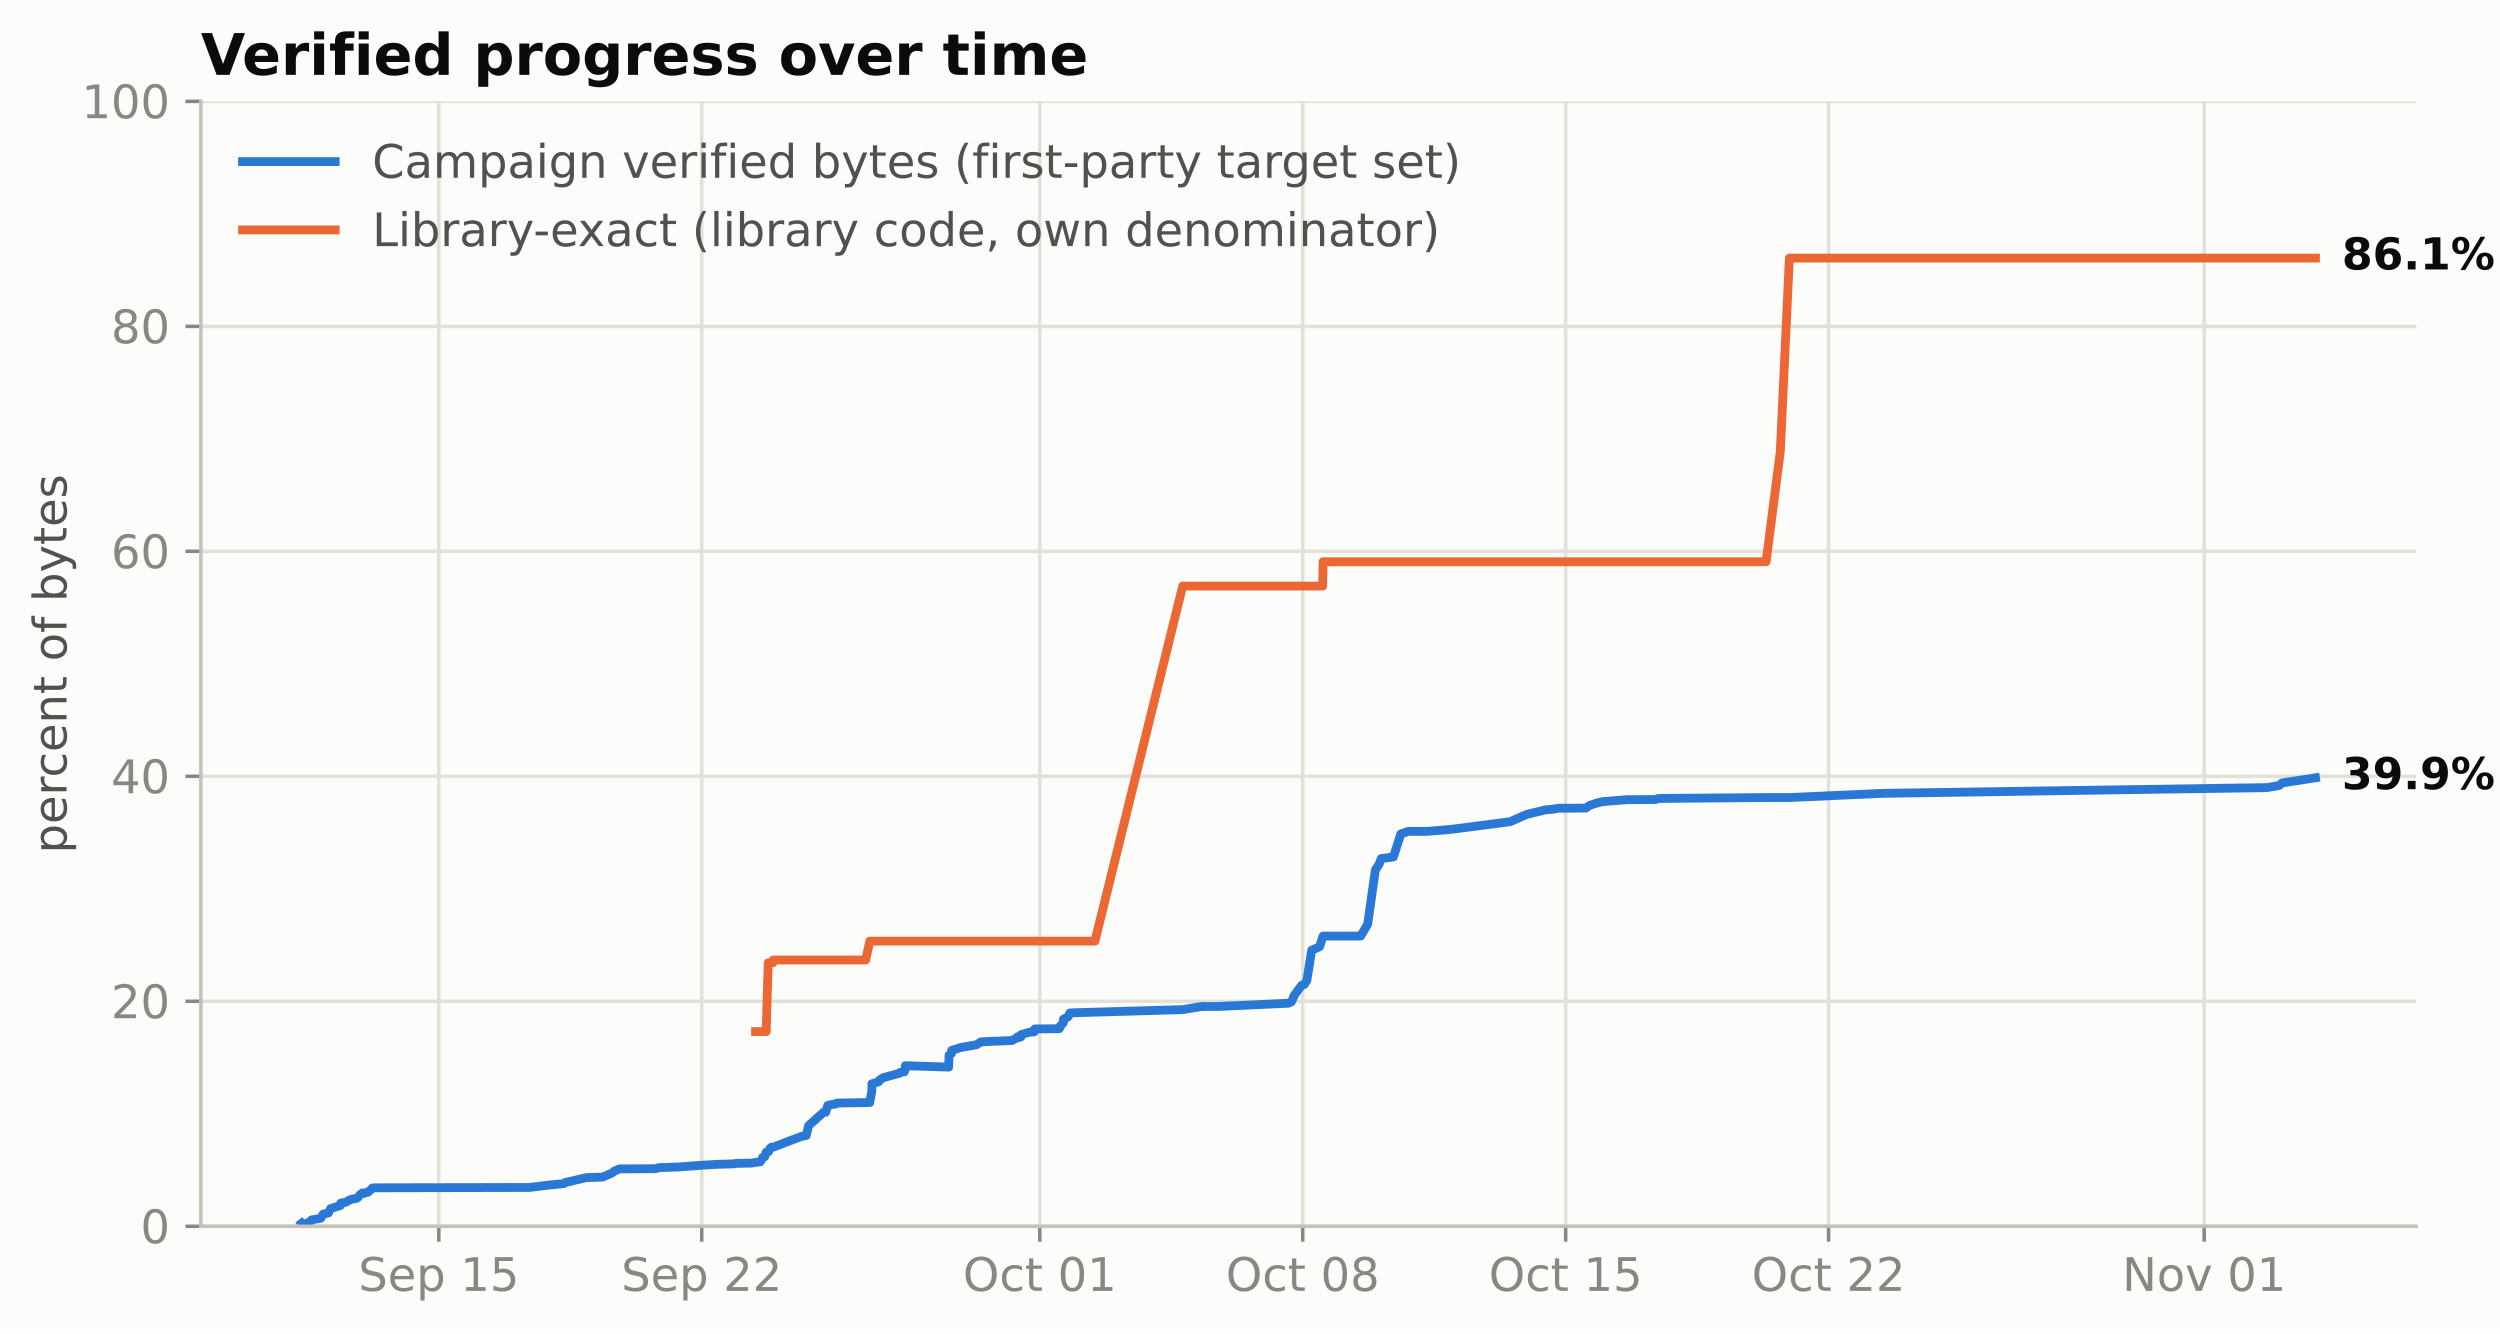
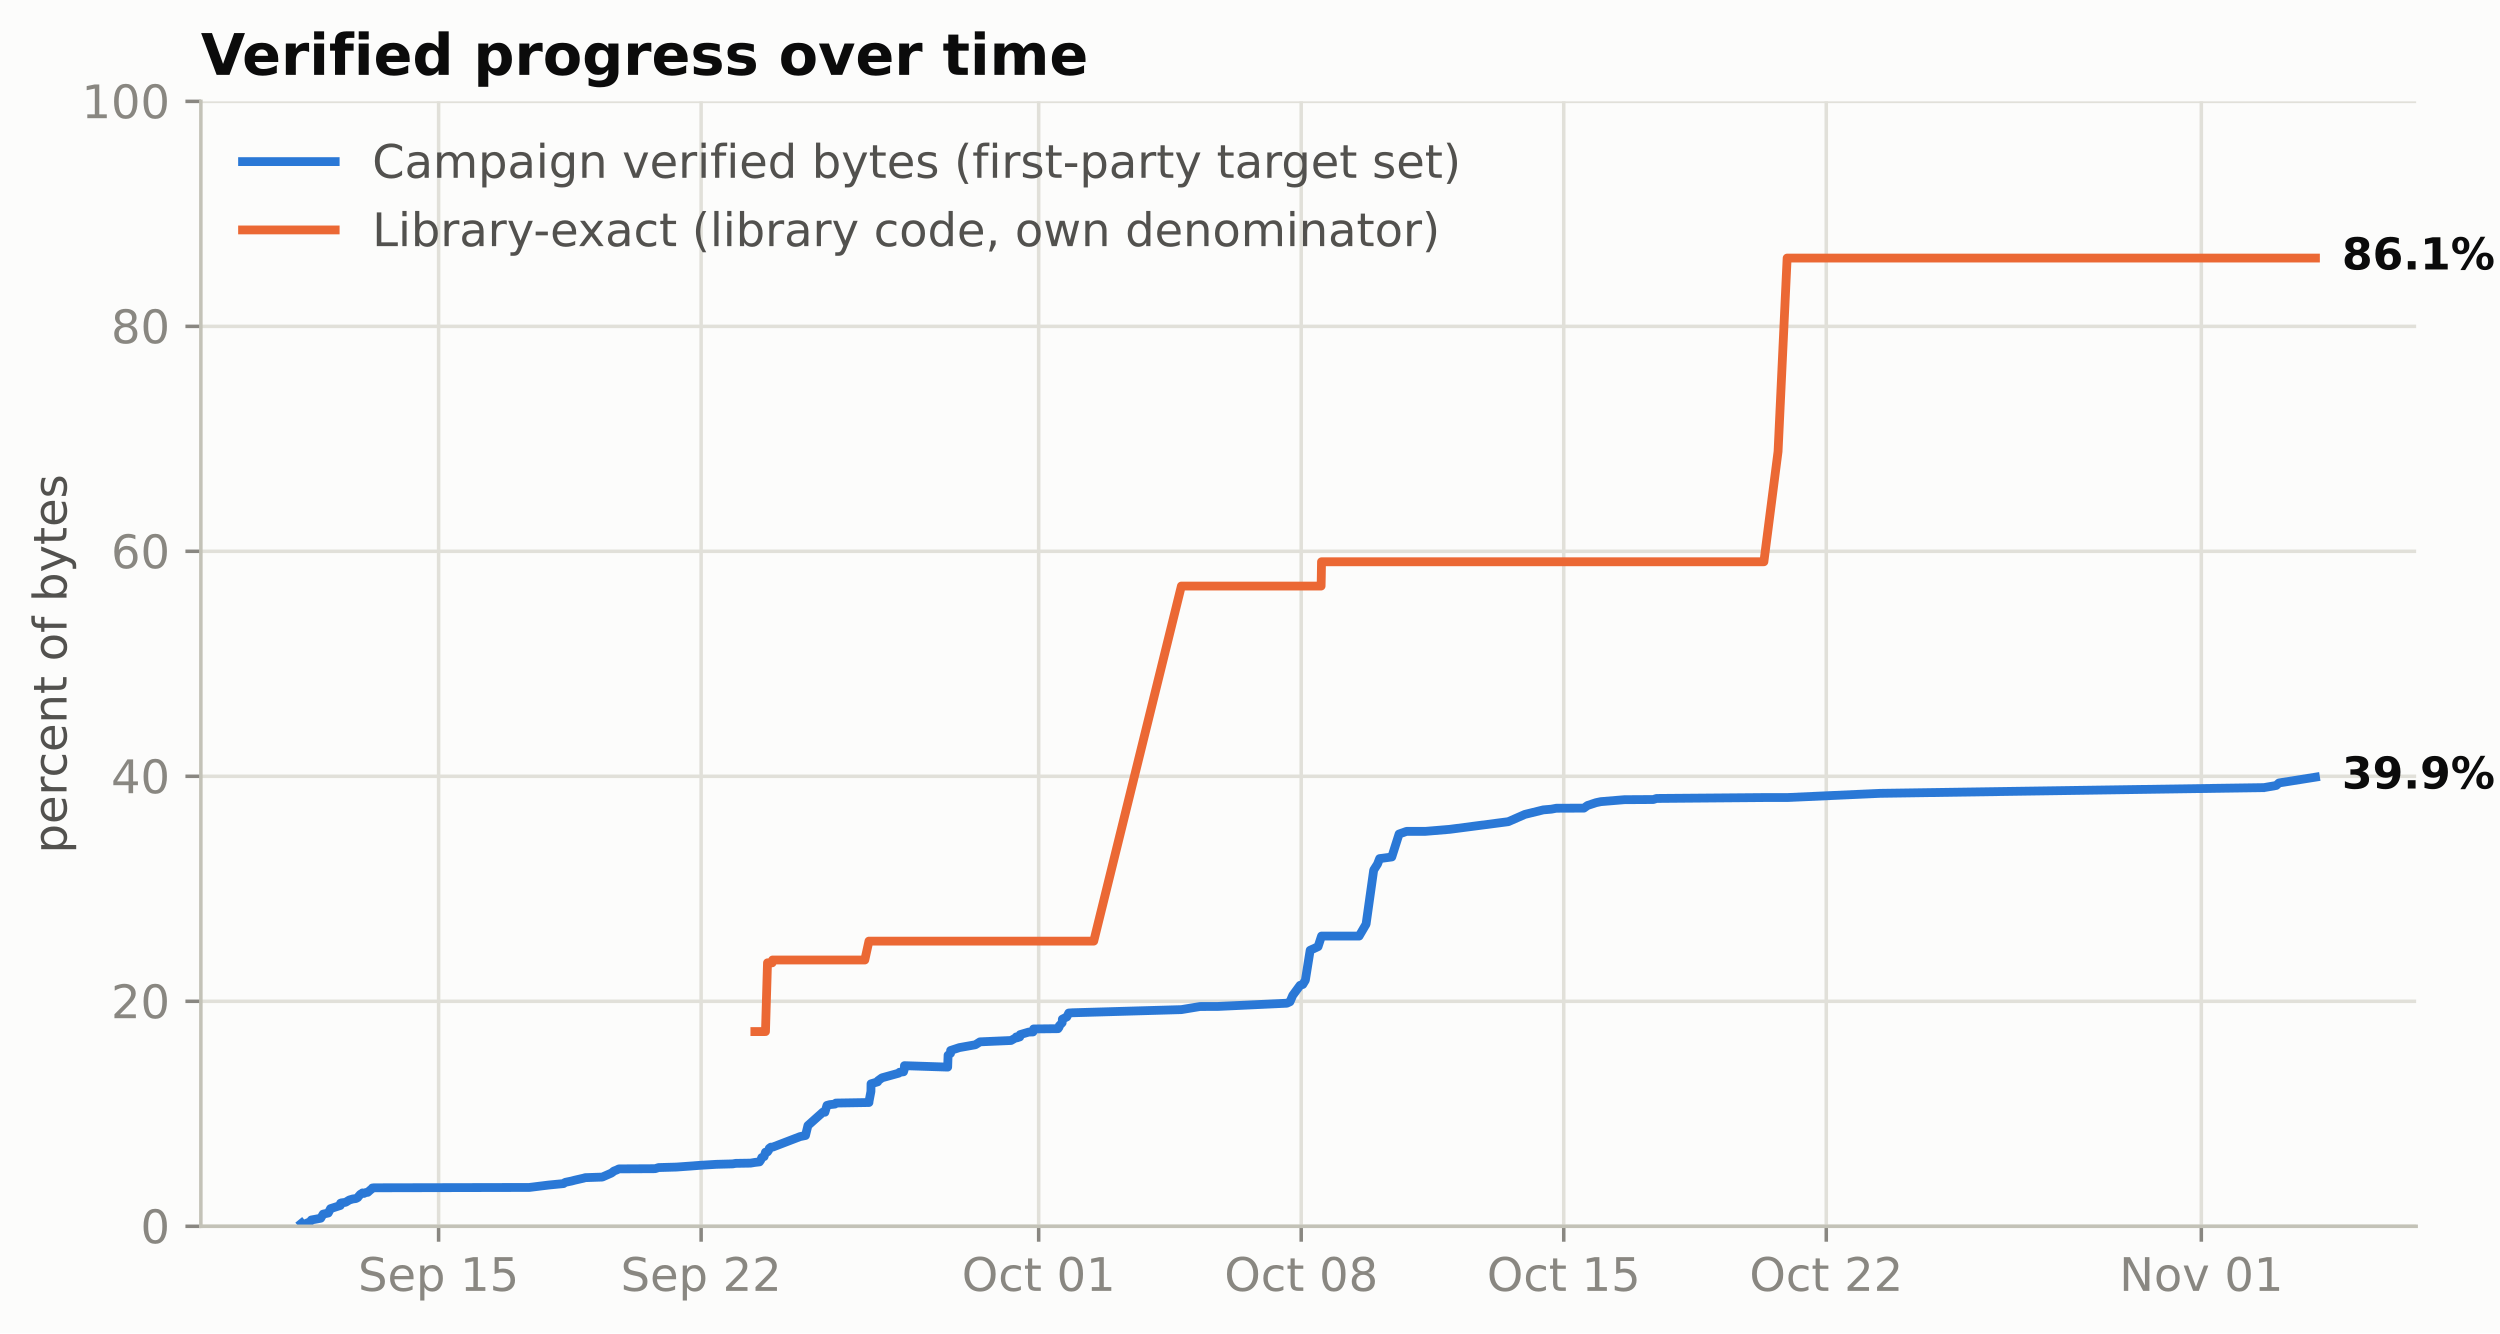
<svg xmlns="http://www.w3.org/2000/svg" xmlns:xlink="http://www.w3.org/1999/xlink" width="566.745pt" height="302.26pt" viewBox="0 0 566.745 302.26" version="1.1">
  <defs>
    <style type="text/css">*{stroke-linejoin: round; stroke-linecap: butt}</style>
  </defs>
  <g id="figure_1">
    <g id="patch_1">
      <path d="M 0 302.26  L 566.745 302.26  L 566.745 0  L 0 0  z " style="fill: #fcfcfb" />
    </g>
    <g id="axes_1">
      <g id="patch_2">
        <path d="M 45.536 278  L 547.736 278  L 547.736 22.976  L 45.536 22.976  z " style="fill: #fcfcfb" />
      </g>
      <g id="matplotlib.axis_1">
        <g id="xtick_1">
          <g id="line2d_1">
-             <path d="M 99.476 278  L 99.476 22.976  " clip-path="url(#pf7d3f120eb)" style="fill: none; stroke: #e1e0d9; stroke-width: 0.8; stroke-linecap: square" />
+             <path d="M 99.429 278  L 99.429 22.976  " clip-path="url(#pf7d3f120eb)" style="fill: none; stroke: #e1e0d9; stroke-width: 0.8; stroke-linecap: square" />
          </g>
          <g id="line2d_2">
            <defs>
              <path id="mc9588ca993" d="M 0 0  L 0 3.5  " style="stroke: #898781; stroke-width: 0.8" />
            </defs>
            <g>
-               <use xlink:href="#mc9588ca993" x="99.476" y="278" style="fill: #898781; stroke: #898781; stroke-width: 0.8" />
+               <use xlink:href="#mc9588ca993" x="99.429" y="278" style="fill: #898781; stroke: #898781; stroke-width: 0.8" />
            </g>
          </g>
          <g id="text_1">
-             <text style="font-size: 10.5px; font-family: 'Segoe UI', 'DejaVu Sans', 'Bitstream Vera Sans', 'Computer Modern Sans Serif', 'Lucida Grande', 'Verdana', 'Geneva', 'Lucid', 'Arial', 'Helvetica', 'Avant Garde', sans-serif; text-anchor: middle; fill: #898781" x="99.476" y="292.645" transform="rotate(-0 99.4759 292.6447)">Sep 15</text>
+             <text style="font-size: 10.5px; font-family: 'Segoe UI', 'DejaVu Sans', 'Bitstream Vera Sans', 'Computer Modern Sans Serif', 'Lucida Grande', 'Verdana', 'Geneva', 'Lucid', 'Arial', 'Helvetica', 'Avant Garde', sans-serif; text-anchor: middle; fill: #898781" x="99.429" y="292.645" transform="rotate(-0 99.42881 292.6447)">Sep 15</text>
          </g>
        </g>
        <g id="xtick_2">
          <g id="line2d_3">
-             <path d="M 159.082 278  L 159.082 22.976  " clip-path="url(#pf7d3f120eb)" style="fill: none; stroke: #e1e0d9; stroke-width: 0.8; stroke-linecap: square" />
+             <path d="M 158.945 278  L 158.945 22.976  " clip-path="url(#pf7d3f120eb)" style="fill: none; stroke: #e1e0d9; stroke-width: 0.8; stroke-linecap: square" />
          </g>
          <g id="line2d_4">
            <g>
-               <use xlink:href="#mc9588ca993" x="159.082" y="278" style="fill: #898781; stroke: #898781; stroke-width: 0.8" />
+               <use xlink:href="#mc9588ca993" x="158.945" y="278" style="fill: #898781; stroke: #898781; stroke-width: 0.8" />
            </g>
          </g>
          <g id="text_2">
-             <text style="font-size: 10.5px; font-family: 'Segoe UI', 'DejaVu Sans', 'Bitstream Vera Sans', 'Computer Modern Sans Serif', 'Lucida Grande', 'Verdana', 'Geneva', 'Lucid', 'Arial', 'Helvetica', 'Avant Garde', sans-serif; text-anchor: middle; fill: #898781" x="159.082" y="292.645" transform="rotate(-0 159.082 292.6447)">Sep 22</text>
+             <text style="font-size: 10.5px; font-family: 'Segoe UI', 'DejaVu Sans', 'Bitstream Vera Sans', 'Computer Modern Sans Serif', 'Lucida Grande', 'Verdana', 'Geneva', 'Lucid', 'Arial', 'Helvetica', 'Avant Garde', sans-serif; text-anchor: middle; fill: #898781" x="158.945" y="292.645" transform="rotate(-0 158.9446 292.6447)">Sep 22</text>
          </g>
        </g>
        <g id="xtick_3">
          <g id="line2d_5">
-             <path d="M 235.718 278  L 235.718 22.976  " clip-path="url(#pf7d3f120eb)" style="fill: none; stroke: #e1e0d9; stroke-width: 0.8; stroke-linecap: square" />
+             <path d="M 235.465 278  L 235.465 22.976  " clip-path="url(#pf7d3f120eb)" style="fill: none; stroke: #e1e0d9; stroke-width: 0.8; stroke-linecap: square" />
          </g>
          <g id="line2d_6">
            <g>
-               <use xlink:href="#mc9588ca993" x="235.718" y="278" style="fill: #898781; stroke: #898781; stroke-width: 0.8" />
+               <use xlink:href="#mc9588ca993" x="235.465" y="278" style="fill: #898781; stroke: #898781; stroke-width: 0.8" />
            </g>
          </g>
          <g id="text_3">
-             <text style="font-size: 10.5px; font-family: 'Segoe UI', 'DejaVu Sans', 'Bitstream Vera Sans', 'Computer Modern Sans Serif', 'Lucida Grande', 'Verdana', 'Geneva', 'Lucid', 'Arial', 'Helvetica', 'Avant Garde', sans-serif; text-anchor: middle; fill: #898781" x="235.718" y="292.645" transform="rotate(-0 235.7184 292.6447)">Oct 01</text>
+             <text style="font-size: 10.5px; font-family: 'Segoe UI', 'DejaVu Sans', 'Bitstream Vera Sans', 'Computer Modern Sans Serif', 'Lucida Grande', 'Verdana', 'Geneva', 'Lucid', 'Arial', 'Helvetica', 'Avant Garde', sans-serif; text-anchor: middle; fill: #898781" x="235.465" y="292.645" transform="rotate(-0 235.465 292.6447)">Oct 01</text>
          </g>
        </g>
        <g id="xtick_4">
          <g id="line2d_7">
-             <path d="M 295.324 278  L 295.324 22.976  " clip-path="url(#pf7d3f120eb)" style="fill: none; stroke: #e1e0d9; stroke-width: 0.8; stroke-linecap: square" />
+             <path d="M 294.981 278  L 294.981 22.976  " clip-path="url(#pf7d3f120eb)" style="fill: none; stroke: #e1e0d9; stroke-width: 0.8; stroke-linecap: square" />
          </g>
          <g id="line2d_8">
            <g>
-               <use xlink:href="#mc9588ca993" x="295.324" y="278" style="fill: #898781; stroke: #898781; stroke-width: 0.8" />
+               <use xlink:href="#mc9588ca993" x="294.981" y="278" style="fill: #898781; stroke: #898781; stroke-width: 0.8" />
            </g>
          </g>
          <g id="text_4">
-             <text style="font-size: 10.5px; font-family: 'Segoe UI', 'DejaVu Sans', 'Bitstream Vera Sans', 'Computer Modern Sans Serif', 'Lucida Grande', 'Verdana', 'Geneva', 'Lucid', 'Arial', 'Helvetica', 'Avant Garde', sans-serif; text-anchor: middle; fill: #898781" x="295.324" y="292.645" transform="rotate(-0 295.3244 292.6447)">Oct 08</text>
+             <text style="font-size: 10.5px; font-family: 'Segoe UI', 'DejaVu Sans', 'Bitstream Vera Sans', 'Computer Modern Sans Serif', 'Lucida Grande', 'Verdana', 'Geneva', 'Lucid', 'Arial', 'Helvetica', 'Avant Garde', sans-serif; text-anchor: middle; fill: #898781" x="294.981" y="292.645" transform="rotate(-0 294.9809 292.6447)">Oct 08</text>
          </g>
        </g>
        <g id="xtick_5">
          <g id="line2d_9">
-             <path d="M 354.93 278  L 354.93 22.976  " clip-path="url(#pf7d3f120eb)" style="fill: none; stroke: #e1e0d9; stroke-width: 0.8; stroke-linecap: square" />
+             <path d="M 354.497 278  L 354.497 22.976  " clip-path="url(#pf7d3f120eb)" style="fill: none; stroke: #e1e0d9; stroke-width: 0.8; stroke-linecap: square" />
          </g>
          <g id="line2d_10">
            <g>
-               <use xlink:href="#mc9588ca993" x="354.93" y="278" style="fill: #898781; stroke: #898781; stroke-width: 0.8" />
+               <use xlink:href="#mc9588ca993" x="354.497" y="278" style="fill: #898781; stroke: #898781; stroke-width: 0.8" />
            </g>
          </g>
          <g id="text_5">
-             <text style="font-size: 10.5px; font-family: 'Segoe UI', 'DejaVu Sans', 'Bitstream Vera Sans', 'Computer Modern Sans Serif', 'Lucida Grande', 'Verdana', 'Geneva', 'Lucid', 'Arial', 'Helvetica', 'Avant Garde', sans-serif; text-anchor: middle; fill: #898781" x="354.93" y="292.645" transform="rotate(-0 354.9305 292.6447)">Oct 15</text>
+             <text style="font-size: 10.5px; font-family: 'Segoe UI', 'DejaVu Sans', 'Bitstream Vera Sans', 'Computer Modern Sans Serif', 'Lucida Grande', 'Verdana', 'Geneva', 'Lucid', 'Arial', 'Helvetica', 'Avant Garde', sans-serif; text-anchor: middle; fill: #898781" x="354.497" y="292.645" transform="rotate(-0 354.4967 292.6447)">Oct 15</text>
          </g>
        </g>
        <g id="xtick_6">
          <g id="line2d_11">
-             <path d="M 414.537 278  L 414.537 22.976  " clip-path="url(#pf7d3f120eb)" style="fill: none; stroke: #e1e0d9; stroke-width: 0.8; stroke-linecap: square" />
+             <path d="M 414.013 278  L 414.013 22.976  " clip-path="url(#pf7d3f120eb)" style="fill: none; stroke: #e1e0d9; stroke-width: 0.8; stroke-linecap: square" />
          </g>
          <g id="line2d_12">
            <g>
-               <use xlink:href="#mc9588ca993" x="414.537" y="278" style="fill: #898781; stroke: #898781; stroke-width: 0.8" />
+               <use xlink:href="#mc9588ca993" x="414.013" y="278" style="fill: #898781; stroke: #898781; stroke-width: 0.8" />
            </g>
          </g>
          <g id="text_6">
-             <text style="font-size: 10.5px; font-family: 'Segoe UI', 'DejaVu Sans', 'Bitstream Vera Sans', 'Computer Modern Sans Serif', 'Lucida Grande', 'Verdana', 'Geneva', 'Lucid', 'Arial', 'Helvetica', 'Avant Garde', sans-serif; text-anchor: middle; fill: #898781" x="414.537" y="292.645" transform="rotate(-0 414.5366 292.6447)">Oct 22</text>
+             <text style="font-size: 10.5px; font-family: 'Segoe UI', 'DejaVu Sans', 'Bitstream Vera Sans', 'Computer Modern Sans Serif', 'Lucida Grande', 'Verdana', 'Geneva', 'Lucid', 'Arial', 'Helvetica', 'Avant Garde', sans-serif; text-anchor: middle; fill: #898781" x="414.013" y="292.645" transform="rotate(-0 414.0125 292.6447)">Oct 22</text>
          </g>
        </g>
        <g id="xtick_7">
          <g id="line2d_13">
-             <path d="M 499.688 278  L 499.688 22.976  " clip-path="url(#pf7d3f120eb)" style="fill: none; stroke: #e1e0d9; stroke-width: 0.8; stroke-linecap: square" />
+             <path d="M 499.035 278  L 499.035 22.976  " clip-path="url(#pf7d3f120eb)" style="fill: none; stroke: #e1e0d9; stroke-width: 0.8; stroke-linecap: square" />
          </g>
          <g id="line2d_14">
            <g>
-               <use xlink:href="#mc9588ca993" x="499.688" y="278" style="fill: #898781; stroke: #898781; stroke-width: 0.8" />
+               <use xlink:href="#mc9588ca993" x="499.035" y="278" style="fill: #898781; stroke: #898781; stroke-width: 0.8" />
            </g>
          </g>
          <g id="text_7">
-             <text style="font-size: 10.5px; font-family: 'Segoe UI', 'DejaVu Sans', 'Bitstream Vera Sans', 'Computer Modern Sans Serif', 'Lucida Grande', 'Verdana', 'Geneva', 'Lucid', 'Arial', 'Helvetica', 'Avant Garde', sans-serif; text-anchor: middle; fill: #898781" x="499.688" y="292.645" transform="rotate(-0 499.6881 292.6447)">Nov 01</text>
+             <text style="font-size: 10.5px; font-family: 'Segoe UI', 'DejaVu Sans', 'Bitstream Vera Sans', 'Computer Modern Sans Serif', 'Lucida Grande', 'Verdana', 'Geneva', 'Lucid', 'Arial', 'Helvetica', 'Avant Garde', sans-serif; text-anchor: middle; fill: #898781" x="499.035" y="292.645" transform="rotate(-0 499.0352 292.6447)">Nov 01</text>
          </g>
        </g>
      </g>
      <g id="matplotlib.axis_2">
        <g id="ytick_1">
          <g id="line2d_15">
            <path d="M 45.536 278  L 547.736 278  " clip-path="url(#pf7d3f120eb)" style="fill: none; stroke: #e1e0d9; stroke-width: 0.8; stroke-linecap: square" />
          </g>
          <g id="line2d_16">
            <defs>
              <path id="mee49852863" d="M 0 0  L -3.5 0  " style="stroke: #898781; stroke-width: 0.8" />
            </defs>
            <g>
              <use xlink:href="#mee49852863" x="45.536" y="278" style="fill: #898781; stroke: #898781; stroke-width: 0.8" />
            </g>
          </g>
          <g id="text_8">
            <text style="font-size: 10.5px; font-family: 'Segoe UI', 'DejaVu Sans', 'Bitstream Vera Sans', 'Computer Modern Sans Serif', 'Lucida Grande', 'Verdana', 'Geneva', 'Lucid', 'Arial', 'Helvetica', 'Avant Garde', sans-serif; text-anchor: end; fill: #898781" x="38.536" y="281.823" transform="rotate(-0 38.53609 281.8225)">0</text>
          </g>
        </g>
        <g id="ytick_2">
          <g id="line2d_17">
            <path d="M 45.536 226.996  L 547.736 226.996  " clip-path="url(#pf7d3f120eb)" style="fill: none; stroke: #e1e0d9; stroke-width: 0.8; stroke-linecap: square" />
          </g>
          <g id="line2d_18">
            <g>
              <use xlink:href="#mee49852863" x="45.536" y="226.996" style="fill: #898781; stroke: #898781; stroke-width: 0.8" />
            </g>
          </g>
          <g id="text_9">
            <text style="font-size: 10.5px; font-family: 'Segoe UI', 'DejaVu Sans', 'Bitstream Vera Sans', 'Computer Modern Sans Serif', 'Lucida Grande', 'Verdana', 'Geneva', 'Lucid', 'Arial', 'Helvetica', 'Avant Garde', sans-serif; text-anchor: end; fill: #898781" x="38.536" y="230.818" transform="rotate(-0 38.53609 230.8177)">20</text>
          </g>
        </g>
        <g id="ytick_3">
          <g id="line2d_19">
            <path d="M 45.536 175.991  L 547.736 175.991  " clip-path="url(#pf7d3f120eb)" style="fill: none; stroke: #e1e0d9; stroke-width: 0.8; stroke-linecap: square" />
          </g>
          <g id="line2d_20">
            <g>
              <use xlink:href="#mee49852863" x="45.536" y="175.991" style="fill: #898781; stroke: #898781; stroke-width: 0.8" />
            </g>
          </g>
          <g id="text_10">
            <text style="font-size: 10.5px; font-family: 'Segoe UI', 'DejaVu Sans', 'Bitstream Vera Sans', 'Computer Modern Sans Serif', 'Lucida Grande', 'Verdana', 'Geneva', 'Lucid', 'Arial', 'Helvetica', 'Avant Garde', sans-serif; text-anchor: end; fill: #898781" x="38.536" y="179.813" transform="rotate(-0 38.53609 179.813)">40</text>
          </g>
        </g>
        <g id="ytick_4">
          <g id="line2d_21">
            <path d="M 45.536 124.986  L 547.736 124.986  " clip-path="url(#pf7d3f120eb)" style="fill: none; stroke: #e1e0d9; stroke-width: 0.8; stroke-linecap: square" />
          </g>
          <g id="line2d_22">
            <g>
              <use xlink:href="#mee49852863" x="45.536" y="124.986" style="fill: #898781; stroke: #898781; stroke-width: 0.8" />
            </g>
          </g>
          <g id="text_11">
            <text style="font-size: 10.5px; font-family: 'Segoe UI', 'DejaVu Sans', 'Bitstream Vera Sans', 'Computer Modern Sans Serif', 'Lucida Grande', 'Verdana', 'Geneva', 'Lucid', 'Arial', 'Helvetica', 'Avant Garde', sans-serif; text-anchor: end; fill: #898781" x="38.536" y="128.808" transform="rotate(-0 38.53609 128.8082)">60</text>
          </g>
        </g>
        <g id="ytick_5">
          <g id="line2d_23">
            <path d="M 45.536 73.981  L 547.736 73.981  " clip-path="url(#pf7d3f120eb)" style="fill: none; stroke: #e1e0d9; stroke-width: 0.8; stroke-linecap: square" />
          </g>
          <g id="line2d_24">
            <g>
              <use xlink:href="#mee49852863" x="45.536" y="73.981" style="fill: #898781; stroke: #898781; stroke-width: 0.8" />
            </g>
          </g>
          <g id="text_12">
            <text style="font-size: 10.5px; font-family: 'Segoe UI', 'DejaVu Sans', 'Bitstream Vera Sans', 'Computer Modern Sans Serif', 'Lucida Grande', 'Verdana', 'Geneva', 'Lucid', 'Arial', 'Helvetica', 'Avant Garde', sans-serif; text-anchor: end; fill: #898781" x="38.536" y="77.803" transform="rotate(-0 38.53609 77.80335)">80</text>
          </g>
        </g>
        <g id="ytick_6">
          <g id="line2d_25">
            <path d="M 45.536 22.976  L 547.736 22.976  " clip-path="url(#pf7d3f120eb)" style="fill: none; stroke: #e1e0d9; stroke-width: 0.8; stroke-linecap: square" />
          </g>
          <g id="line2d_26">
            <g>
              <use xlink:href="#mee49852863" x="45.536" y="22.976" style="fill: #898781; stroke: #898781; stroke-width: 0.8" />
            </g>
          </g>
          <g id="text_13">
            <text style="font-size: 10.5px; font-family: 'Segoe UI', 'DejaVu Sans', 'Bitstream Vera Sans', 'Computer Modern Sans Serif', 'Lucida Grande', 'Verdana', 'Geneva', 'Lucid', 'Arial', 'Helvetica', 'Avant Garde', sans-serif; text-anchor: end; fill: #898781" x="38.536" y="26.799" transform="rotate(-0 38.53609 26.79855)">100</text>
          </g>
        </g>
        <g id="text_14">
          <text style="font-size: 10.5px; font-family: 'Segoe UI', 'DejaVu Sans', 'Bitstream Vera Sans', 'Computer Modern Sans Serif', 'Lucida Grande', 'Verdana', 'Geneva', 'Lucid', 'Arial', 'Helvetica', 'Avant Garde', sans-serif; text-anchor: middle; fill: #52514e" x="15.085" y="150.488" transform="rotate(-90 15.08484 150.4884)">percent of bytes</text>
        </g>
      </g>
      <g id="line2d_27">
-         <path d="M 68.363 277.312  L 68.666 277.682  L 68.743 277.615  L 70.261 276.993  L 70.594 276.565  L 72.716 276.172  L 73.262 275.236  L 74.422 274.989  L 74.938 273.997  L 77.158 273.28  L 77.214 272.775  L 77.337 272.701  L 78.357 272.561  L 79.213 272.038  L 79.983 271.806  L 80.713 271.706  L 81.11 271.487  L 81.32 271.199  L 81.732 270.73  L 82.148 270.526  L 82.198 270.436  L 82.521 270.551  L 82.903 270.35  L 83.382 270.299  L 83.94 269.799  L 84.185 269.608  L 84.349 269.49  L 84.441 269.319  L 84.811 269.271  L 120.063 269.192  L 124.451 268.649  L 127.838 268.317  L 128.222 268.037  L 129.654 267.741  L 130.391 267.547  L 132.39 267.09  L 132.785 266.971  L 136.632 266.841  L 138.656 265.956  L 138.956 265.752  L 139.255 265.486  L 139.955 265.216  L 140.36 265.009  L 140.485 264.984  L 148.637 264.938  L 149.429 264.686  L 153.445 264.573  L 157.172 264.306  L 158.609 264.193  L 162.537 263.951  L 166.255 263.849  L 166.929 263.734  L 170.316 263.678  L 171.281 263.518  L 172.33 263.395  L 172.623 262.967  L 172.851 262.416  L 173.379 262.197  L 173.693 261.199  L 174.151 261.133  L 174.458 260.682  L 174.542 260.337  L 174.923 260.057  L 175.306 260.057  L 181.538 257.667  L 182.776 257.412  L 183.332 255.153  L 186.754 252.098  L 187.188 252.144  L 187.652 250.59  L 188.285 250.422  L 189.463 250.295  L 189.675 250.063  L 197.185 249.935  L 197.197 249.693  L 197.635 247.418  L 197.657 245.699  L 199.163 245.25  L 199.238 245  L 200.151 244.337  L 203.951 243.287  L 204.125 243.077  L 205.031 242.973  L 205.22 242.371  L 205.246 241.586  L 215.057 241.912  L 215.15 239.206  L 215.706 238.796  L 215.727 238.14  L 217.717 237.487  L 221.342 236.845  L 222.397 236.184  L 229.434 235.876  L 230.61 235.218  L 230.635 235.062  L 230.798 235.274  L 231.427 235.062  L 231.498 234.547  L 233.455 233.971  L 234.423 233.94  L 234.538 233.318  L 234.57 233.262  L 240.111 233.2  L 240.341 232.869  L 240.39 232.55  L 241.05 231.854  L 241.099 231.043  L 242.115 230.528  L 242.549 229.65  L 243.38 229.594  L 268.118 228.878  L 272.361 228.174  L 276.429 228.159  L 292.073 227.427  L 292.775 227.098  L 293.404 225.641  L 295.064 223.379  L 295.689 223.173  L 296.265 222.224  L 297.359 215.42  L 299.149 214.601  L 299.935 212.204  L 308.47 212.204  L 310.054 209.498  L 311.781 197.245  L 312.649 195.88  L 313.123 194.646  L 315.889 194.271  L 317.544 189.071  L 319.242 188.469  L 323.518 188.469  L 329.047 188.008  L 342.34 186.273  L 346.11 184.623  L 350.293 183.598  L 352.107 183.44  L 353.25 183.226  L 359.511 183.198  L 360.329 182.601  L 362.253 181.966  L 363.341 181.734  L 368.691 181.288  L 375.256 181.249  L 376.012 181.01  L 400.371 180.803  L 405.652 180.803  L 426.748 179.849  L 513.907 178.549  L 516.699 178.064  L 517.32 177.493  L 524.909 176.322  L 524.909 176.322  " clip-path="url(#pf7d3f120eb)" style="fill: none; stroke: #2a78d6; stroke-width: 2; stroke-linecap: square" />
+         <path d="M 68.363 277.312  L 68.665 277.682  L 68.743 277.615  L 70.258 276.993  L 70.591 276.565  L 72.709 276.172  L 73.254 275.236  L 74.413 274.989  L 74.928 273.997  L 77.145 273.28  L 77.2 272.775  L 77.324 272.701  L 78.341 272.561  L 79.196 272.038  L 79.966 271.806  L 80.694 271.706  L 81.091 271.487  L 81.3 271.199  L 81.712 270.73  L 82.127 270.526  L 82.177 270.436  L 82.5 270.551  L 82.881 270.35  L 83.359 270.299  L 83.916 269.799  L 84.161 269.608  L 84.325 269.49  L 84.417 269.319  L 84.786 269.271  L 119.984 269.192  L 124.366 268.649  L 127.748 268.317  L 128.131 268.037  L 129.561 267.741  L 130.297 267.547  L 132.293 267.09  L 132.688 266.971  L 136.529 266.841  L 138.55 265.956  L 138.849 265.752  L 139.148 265.486  L 139.846 265.216  L 140.251 265.009  L 140.376 264.984  L 148.515 264.938  L 149.306 264.686  L 153.316 264.573  L 157.037 264.306  L 158.472 264.193  L 162.394 263.951  L 166.107 263.849  L 166.78 263.734  L 170.162 263.678  L 171.125 263.518  L 172.172 263.395  L 172.465 262.967  L 172.693 262.416  L 173.22 262.197  L 173.533 261.199  L 173.991 261.133  L 174.298 260.682  L 174.382 260.337  L 174.762 260.057  L 175.144 260.057  L 181.367 257.667  L 182.603 257.412  L 183.157 255.153  L 186.575 252.098  L 187.008 252.144  L 187.472 250.59  L 188.103 250.422  L 189.279 250.295  L 189.491 250.063  L 196.99 249.935  L 197.002 249.693  L 197.439 247.418  L 197.461 245.699  L 198.965 245.25  L 199.04 245  L 199.951 244.337  L 203.746 243.287  L 203.92 243.077  L 204.825 242.973  L 205.013 242.371  L 205.039 241.586  L 214.835 241.912  L 214.927 239.206  L 215.483 238.796  L 215.504 238.14  L 217.491 237.487  L 221.111 236.845  L 222.164 236.184  L 229.19 235.876  L 230.365 235.218  L 230.389 235.062  L 230.552 235.274  L 231.18 235.062  L 231.251 234.547  L 233.205 233.971  L 234.172 233.94  L 234.287 233.318  L 234.319 233.262  L 239.851 233.2  L 240.081 232.869  L 240.13 232.55  L 240.789 231.854  L 240.837 231.043  L 241.852 230.528  L 242.285 229.65  L 243.115 229.594  L 267.815 228.878  L 272.052 228.174  L 276.114 228.159  L 291.734 227.427  L 292.435 227.098  L 293.063 225.641  L 294.721 223.379  L 295.345 223.173  L 295.92 222.224  L 297.012 215.42  L 298.8 214.601  L 299.584 212.204  L 308.107 212.204  L 309.688 209.498  L 311.413 197.245  L 312.28 195.88  L 312.753 194.646  L 315.514 194.271  L 317.167 189.071  L 318.862 188.469  L 323.132 188.469  L 328.652 188.008  L 341.926 186.273  L 345.689 184.623  L 349.867 183.598  L 351.677 183.44  L 352.818 183.226  L 359.07 183.198  L 359.887 182.601  L 361.808 181.966  L 362.895 181.734  L 368.236 181.288  L 374.791 181.249  L 375.546 181.01  L 399.868 180.803  L 405.141 180.803  L 426.206 179.849  L 513.233 178.549  L 516.02 178.064  L 516.64 177.493  L 524.909 176.177  L 524.909 176.177  " clip-path="url(#pf7d3f120eb)" style="fill: none; stroke: #2a78d6; stroke-width: 2; stroke-linecap: square" />
      </g>
      <g id="line2d_28">
-         <path d="M 171.281 233.856  L 172.33 233.856  L 172.623 233.856  L 172.851 233.856  L 173.379 233.856  L 173.693 233.856  L 174.151 218.271  L 174.458 218.271  L 174.542 218.271  L 174.923 218.271  L 175.204 218.271  L 175.306 217.629  L 180.987 217.629  L 181.227 217.629  L 181.538 217.629  L 182.776 217.629  L 183.332 217.629  L 186.754 217.629  L 187.188 217.629  L 187.652 217.629  L 188.285 217.629  L 189.463 217.629  L 189.675 217.629  L 196.24 217.629  L 197.185 213.349  L 197.197 213.349  L 197.635 213.349  L 197.657 213.349  L 199.163 213.349  L 199.238 213.349  L 199.575 213.349  L 200.151 213.349  L 203.951 213.349  L 204.125 213.349  L 205.031 213.349  L 205.22 213.349  L 205.246 213.349  L 215.057 213.349  L 215.104 213.349  L 215.112 213.349  L 215.15 213.349  L 215.706 213.349  L 215.718 213.349  L 215.727 213.349  L 217.717 213.349  L 221.333 213.349  L 221.342 213.349  L 222.199 213.349  L 222.397 213.349  L 229.434 213.349  L 230.61 213.349  L 230.635 213.349  L 230.798 213.349  L 231.427 213.349  L 231.498 213.349  L 232.494 213.349  L 232.972 213.349  L 233.387 213.349  L 233.455 213.349  L 234.407 213.349  L 234.423 213.349  L 234.433 213.349  L 234.538 213.349  L 234.57 213.349  L 240.111 213.349  L 240.341 213.349  L 240.351 213.349  L 240.39 213.349  L 241.05 213.349  L 241.082 213.349  L 241.099 213.349  L 242.115 213.349  L 242.549 213.349  L 243.38 213.349  L 248.221 213.349  L 268.118 132.856  L 272.361 132.856  L 276.429 132.856  L 292.073 132.856  L 292.775 132.856  L 293.404 132.856  L 295.064 132.856  L 295.689 132.856  L 296.265 132.856  L 296.817 132.856  L 297.359 132.856  L 299.096 132.856  L 299.114 132.856  L 299.127 132.856  L 299.149 132.856  L 299.84 132.856  L 299.884 130.79  L 299.935 127.35  L 308.47 127.35  L 310.054 127.35  L 311.781 127.35  L 312.649 127.35  L 313.123 127.35  L 315.889 127.35  L 317.544 127.35  L 319.242 127.35  L 323.518 127.35  L 329.047 127.35  L 342.34 127.35  L 346.11 127.35  L 350.293 127.35  L 352.107 127.35  L 353.25 127.35  L 354.166 127.35  L 358.452 127.35  L 359.511 127.35  L 360.329 127.35  L 362.253 127.35  L 363.341 127.35  L 368.691 127.35  L 375.256 127.35  L 376.012 127.35  L 393.011 127.35  L 400.371 127.35  L 403.59 102.35  L 405.652 58.504  L 426.748 58.504  L 513.907 58.504  L 516.699 58.504  L 517.32 58.504  L 524.909 58.504  " clip-path="url(#pf7d3f120eb)" style="fill: none; stroke: #eb6834; stroke-width: 2; stroke-linecap: square" />
+         <path d="M 171.125 233.856  L 172.172 233.856  L 172.465 233.856  L 172.693 233.856  L 173.22 233.856  L 173.533 233.856  L 173.991 218.271  L 174.298 218.271  L 174.382 218.271  L 174.762 218.271  L 175.042 218.271  L 175.144 217.629  L 180.816 217.629  L 181.057 217.629  L 181.367 217.629  L 182.603 217.629  L 183.157 217.629  L 186.575 217.629  L 187.008 217.629  L 187.472 217.629  L 188.103 217.629  L 189.279 217.629  L 189.491 217.629  L 196.047 217.629  L 196.99 213.349  L 197.002 213.349  L 197.439 213.349  L 197.461 213.349  L 198.965 213.349  L 199.04 213.349  L 199.376 213.349  L 199.951 213.349  L 203.746 213.349  L 203.92 213.349  L 204.825 213.349  L 205.013 213.349  L 205.039 213.349  L 214.835 213.349  L 214.881 213.349  L 214.89 213.349  L 214.927 213.349  L 215.483 213.349  L 215.494 213.349  L 215.504 213.349  L 217.491 213.349  L 221.102 213.349  L 221.111 213.349  L 221.966 213.349  L 222.164 213.349  L 229.19 213.349  L 230.365 213.349  L 230.389 213.349  L 230.552 213.349  L 231.18 213.349  L 231.251 213.349  L 232.245 213.349  L 232.723 213.349  L 233.137 213.349  L 233.205 213.349  L 234.155 213.349  L 234.172 213.349  L 234.181 213.349  L 234.287 213.349  L 234.319 213.349  L 239.851 213.349  L 240.081 213.349  L 240.09 213.349  L 240.13 213.349  L 240.789 213.349  L 240.82 213.349  L 240.837 213.349  L 241.852 213.349  L 242.285 213.349  L 243.115 213.349  L 247.949 213.349  L 267.815 132.856  L 272.052 132.856  L 276.114 132.856  L 291.734 132.856  L 292.435 132.856  L 293.063 132.856  L 294.721 132.856  L 295.345 132.856  L 295.92 132.856  L 296.471 132.856  L 297.012 132.856  L 298.747 132.856  L 298.764 132.856  L 298.777 132.856  L 298.8 132.856  L 299.49 132.856  L 299.534 130.79  L 299.584 127.35  L 308.107 127.35  L 309.688 127.35  L 311.413 127.35  L 312.28 127.35  L 312.753 127.35  L 315.514 127.35  L 317.167 127.35  L 318.862 127.35  L 323.132 127.35  L 328.652 127.35  L 341.926 127.35  L 345.689 127.35  L 349.867 127.35  L 351.677 127.35  L 352.818 127.35  L 353.733 127.35  L 358.013 127.35  L 359.07 127.35  L 359.887 127.35  L 361.808 127.35  L 362.895 127.35  L 368.236 127.35  L 374.791 127.35  L 375.546 127.35  L 392.519 127.35  L 399.868 127.35  L 403.083 102.35  L 405.141 58.504  L 426.206 58.504  L 513.233 58.504  L 516.02 58.504  L 516.64 58.504  L 524.218 58.504  L 524.909 58.504  " clip-path="url(#pf7d3f120eb)" style="fill: none; stroke: #eb6834; stroke-width: 2; stroke-linecap: square" />
      </g>
      <g id="patch_3">
        <path d="M 45.536 278  L 45.536 22.976  " style="fill: none; stroke: #c3c2b7; stroke-width: 0.8; stroke-linejoin: miter; stroke-linecap: square" />
      </g>
      <g id="patch_4">
        <path d="M 45.536 278  L 547.736 278  " style="fill: none; stroke: #c3c2b7; stroke-width: 0.8; stroke-linejoin: miter; stroke-linecap: square" />
      </g>
      <g id="text_15">
-         <text style="font-weight: 700; font-size: 10px; font-family: 'Segoe UI', 'DejaVu Sans', 'Bitstream Vera Sans', 'Computer Modern Sans Serif', 'Lucida Grande', 'Verdana', 'Geneva', 'Lucid', 'Arial', 'Helvetica', 'Avant Garde', sans-serif; text-anchor: start; fill: #0b0b0b" x="530.909" y="178.91" transform="rotate(-0 530.9088 178.9102)">39.9%</text>
+         <text style="font-weight: 700; font-size: 10px; font-family: 'Segoe UI', 'DejaVu Sans', 'Bitstream Vera Sans', 'Computer Modern Sans Serif', 'Lucida Grande', 'Verdana', 'Geneva', 'Lucid', 'Arial', 'Helvetica', 'Avant Garde', sans-serif; text-anchor: start; fill: #0b0b0b" x="530.909" y="178.765" transform="rotate(-0 530.9088 178.7649)">39.9%</text>
      </g>
      <g id="text_16">
        <text style="font-weight: 700; font-size: 10px; font-family: 'Segoe UI', 'DejaVu Sans', 'Bitstream Vera Sans', 'Computer Modern Sans Serif', 'Lucida Grande', 'Verdana', 'Geneva', 'Lucid', 'Arial', 'Helvetica', 'Avant Garde', sans-serif; text-anchor: start; fill: #0b0b0b" x="530.909" y="61.092" transform="rotate(-0 530.9088 61.09169)">86.1%</text>
      </g>
      <g id="text_17">
        <text style="font-weight: 700; font-size: 13px; font-family: 'Segoe UI', 'DejaVu Sans', 'Bitstream Vera Sans', 'Computer Modern Sans Serif', 'Lucida Grande', 'Verdana', 'Geneva', 'Lucid', 'Arial', 'Helvetica', 'Avant Garde', sans-serif; text-anchor: start; fill: #0b0b0b" x="45.536" y="16.976" transform="rotate(-0 45.53609 16.97641)">Verified progress over time</text>
      </g>
      <g id="legend_1">
        <g id="line2d_29">
          <path d="M 54.986 36.636  L 65.486 36.636  L 75.986 36.636  " style="fill: none; stroke: #2a78d6; stroke-width: 2; stroke-linecap: square" />
        </g>
        <g id="text_18">
          <text style="font-size: 10.5px; font-family: 'Segoe UI', 'DejaVu Sans', 'Bitstream Vera Sans', 'Computer Modern Sans Serif', 'Lucida Grande', 'Verdana', 'Geneva', 'Lucid', 'Arial', 'Helvetica', 'Avant Garde', sans-serif; text-anchor: start; fill: #52514e" x="84.386" y="40.311" transform="rotate(-0 84.38609 40.31125)">Campaign verified bytes (first-party target set)</text>
        </g>
        <g id="line2d_30">
          <path d="M 54.986 52.13  L 65.486 52.13  L 75.986 52.13  " style="fill: none; stroke: #eb6834; stroke-width: 2; stroke-linecap: square" />
        </g>
        <g id="text_19">
          <text style="font-size: 10.5px; font-family: 'Segoe UI', 'DejaVu Sans', 'Bitstream Vera Sans', 'Computer Modern Sans Serif', 'Lucida Grande', 'Verdana', 'Geneva', 'Lucid', 'Arial', 'Helvetica', 'Avant Garde', sans-serif; text-anchor: start; fill: #52514e" x="84.386" y="55.805" transform="rotate(-0 84.38609 55.80531)">Library-exact (library code, own denominator)</text>
        </g>
      </g>
    </g>
  </g>
  <defs>
    <clipPath id="pf7d3f120eb">
      <rect x="45.536" y="22.976" width="502.2" height="255.024" />
    </clipPath>
  </defs>
</svg>
